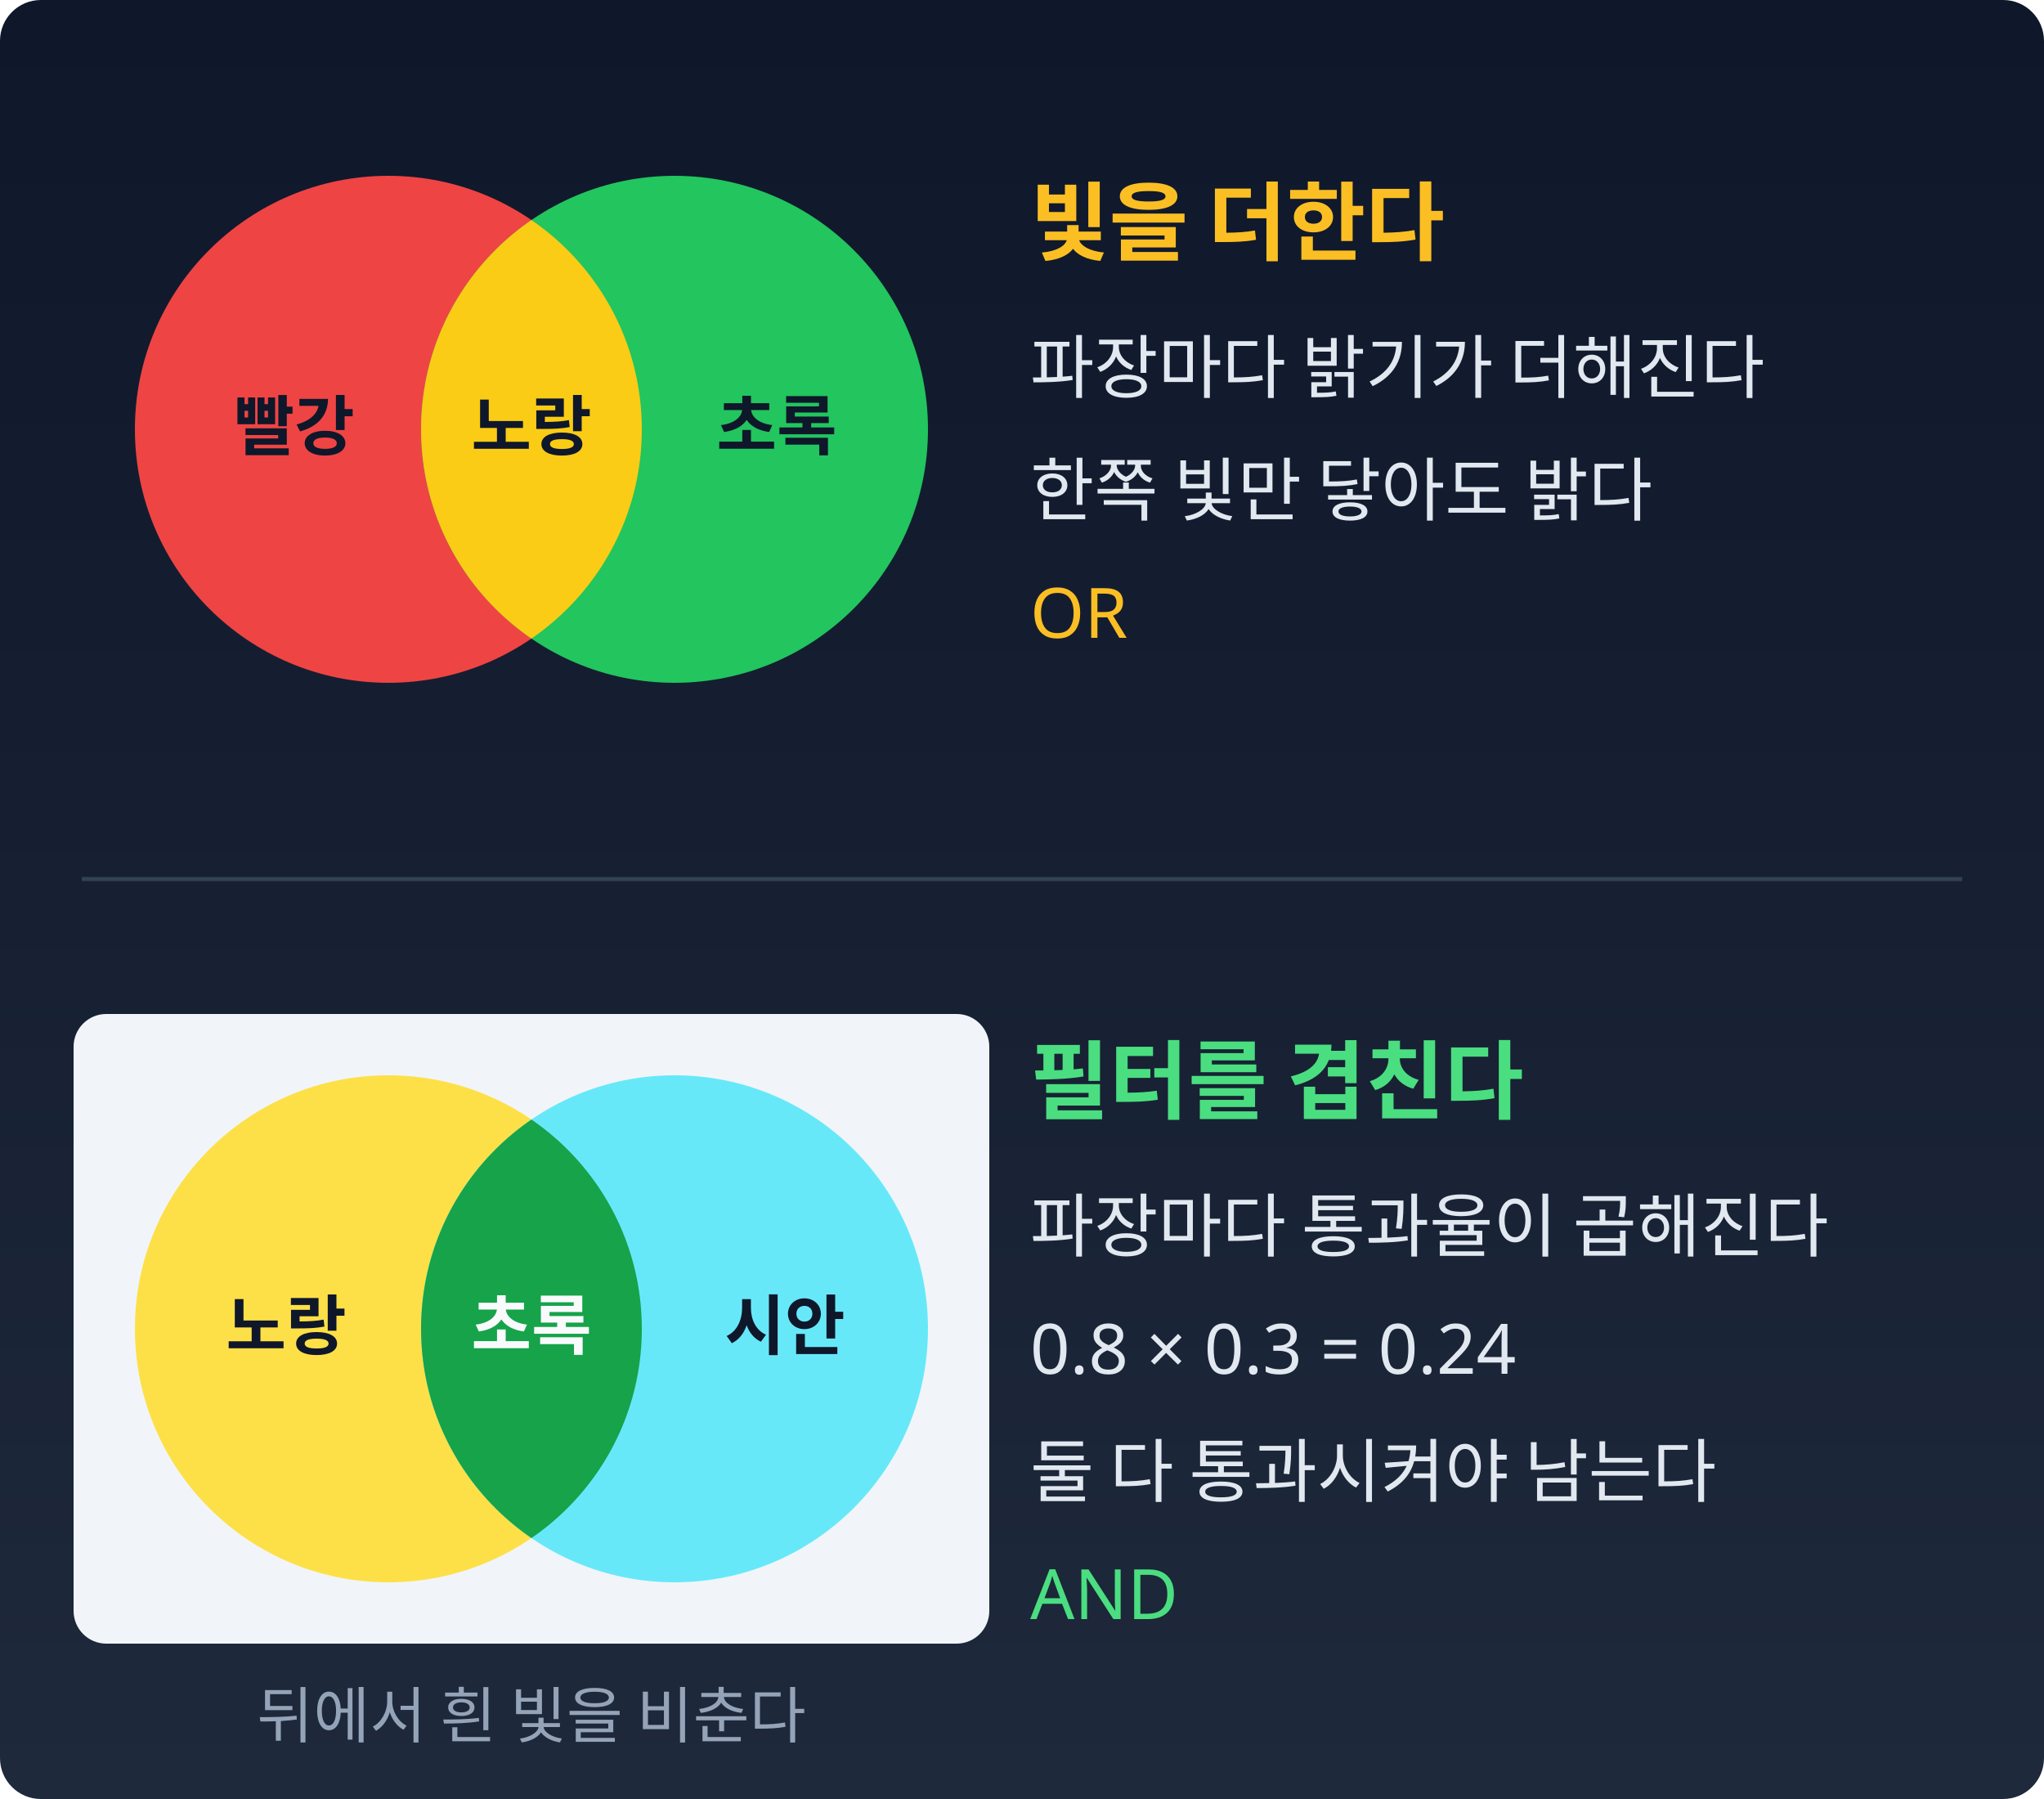
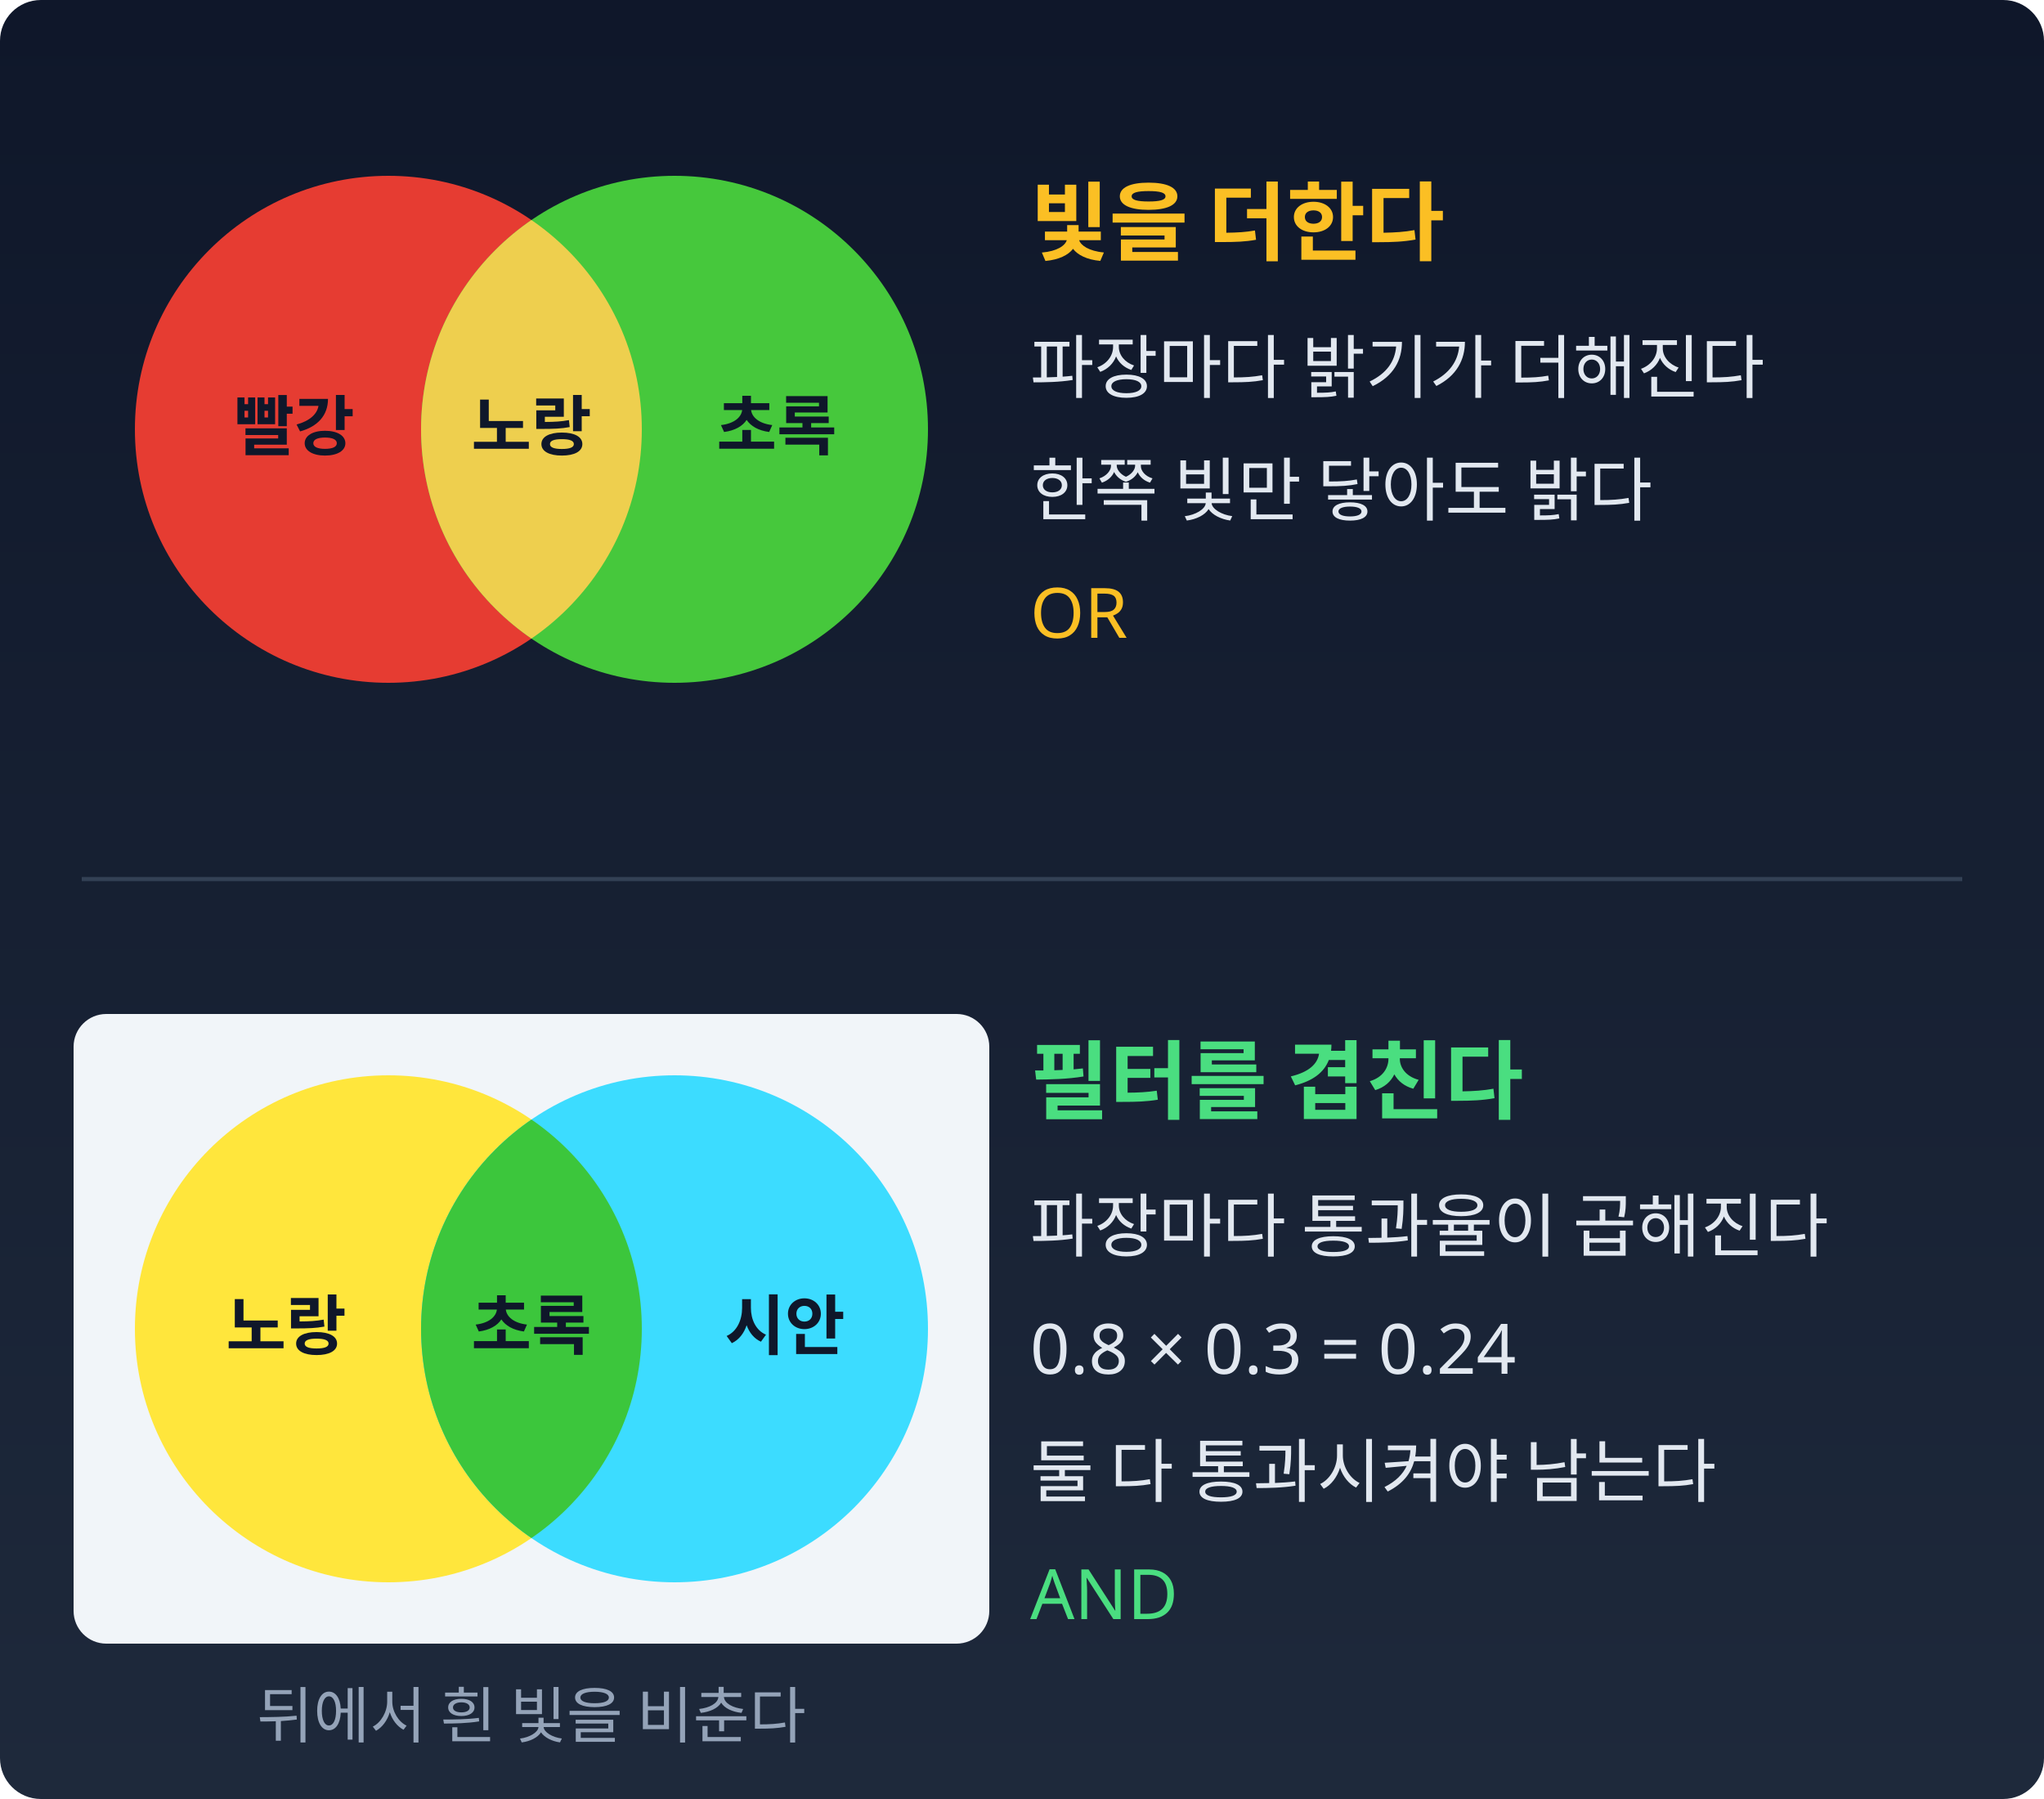
<svg xmlns="http://www.w3.org/2000/svg" viewBox="0 0 500 440" font-family="'Noto Sans KR', sans-serif">
  <defs>
    <linearGradient id="bg4" x1="0" y1="0" x2="0" y2="1">
      <stop offset="0%" stop-color="#0f172a" />
      <stop offset="100%" stop-color="#1e293b" />
    </linearGradient>
    <clipPath id="c4l">
      <circle cx="165" cy="105" r="62" />
    </clipPath>
    <clipPath id="c4f">
      <circle cx="165" cy="325" r="62" />
    </clipPath>
  </defs>
  <rect width="500" height="440" fill="url(#bg4)" rx="10" />
-   <circle cx="95" cy="105" r="62" fill="#ef4444" />
-   <circle cx="165" cy="105" r="62" fill="#22c55e" />
-   <circle cx="95" cy="105" r="62" fill="#facc15" clip-path="url(#c4l)" />
+   <circle cx="95" cy="105" r="62" fill="#e63c32" />
+   <circle cx="165" cy="105" r="62" fill="#46c83c" />
+   <circle cx="95" cy="105" r="62" fill="#eecf4e" clip-path="url(#c4l)" />
  <g fill="#0f172a" font-size="16" text-anchor="middle" font-weight="600">
    <text x="72" y="110">빨강</text>
    <text x="190" y="110">초록</text>
    <text x="130" y="110">노랑</text>
  </g>
  <g fill="#e2e8f0">
    <text x="252" y="62" font-size="21" font-weight="700" fill="#fbbf24">빛을 더한다</text>
    <text x="252" y="96" font-size="17">파장마다 밝기가 더해진다</text>
    <text x="252" y="126" font-size="17">한쪽 빛만 닿아도 밝다</text>
    <text x="252" y="156" font-size="17" fill="#fbbf24">OR</text>
  </g>
  <line x1="20" y1="215" x2="480" y2="215" stroke="#334155" stroke-width="1" />
  <rect x="18" y="248" width="224" height="154" rx="8" fill="#f1f5f9" />
  <text x="130" y="425" font-size="15" fill="#94a3b8" text-anchor="middle">뒤에서 흰 빛을 비춘다</text>
-   <circle cx="95" cy="325" r="62" fill="#fde047" />
-   <circle cx="165" cy="325" r="62" fill="#67e8f9" />
-   <circle cx="95" cy="325" r="62" fill="#16a34a" clip-path="url(#c4f)" />
+   <circle cx="95" cy="325" r="62" fill="#ffe63c" />
+   <circle cx="165" cy="325" r="62" fill="#3cdcff" />
+   <circle cx="95" cy="325" r="62" fill="#3cc63c" clip-path="url(#c4f)" />
  <g fill="#0f172a" font-size="16" text-anchor="middle" font-weight="600">
    <text x="70" y="330">노랑</text>
    <text x="192" y="330">시안</text>
-     <text x="130" y="330" fill="#f8fafc">초록</text>
+     <text x="130" y="330">초록</text>
  </g>
  <g fill="#e2e8f0">
    <text x="252" y="272" font-size="21" font-weight="700" fill="#4ade80">필터를 겹친다</text>
    <text x="252" y="306" font-size="17">파장마다 통과율이 곱해진다</text>
    <text x="252" y="336" font-size="17">0.8 × 0.3 = 0.24</text>
    <text x="252" y="366" font-size="17">둘 다 통과시켜야 남는다</text>
    <text x="252" y="396" font-size="17" fill="#4ade80">AND</text>
  </g>
</svg>
